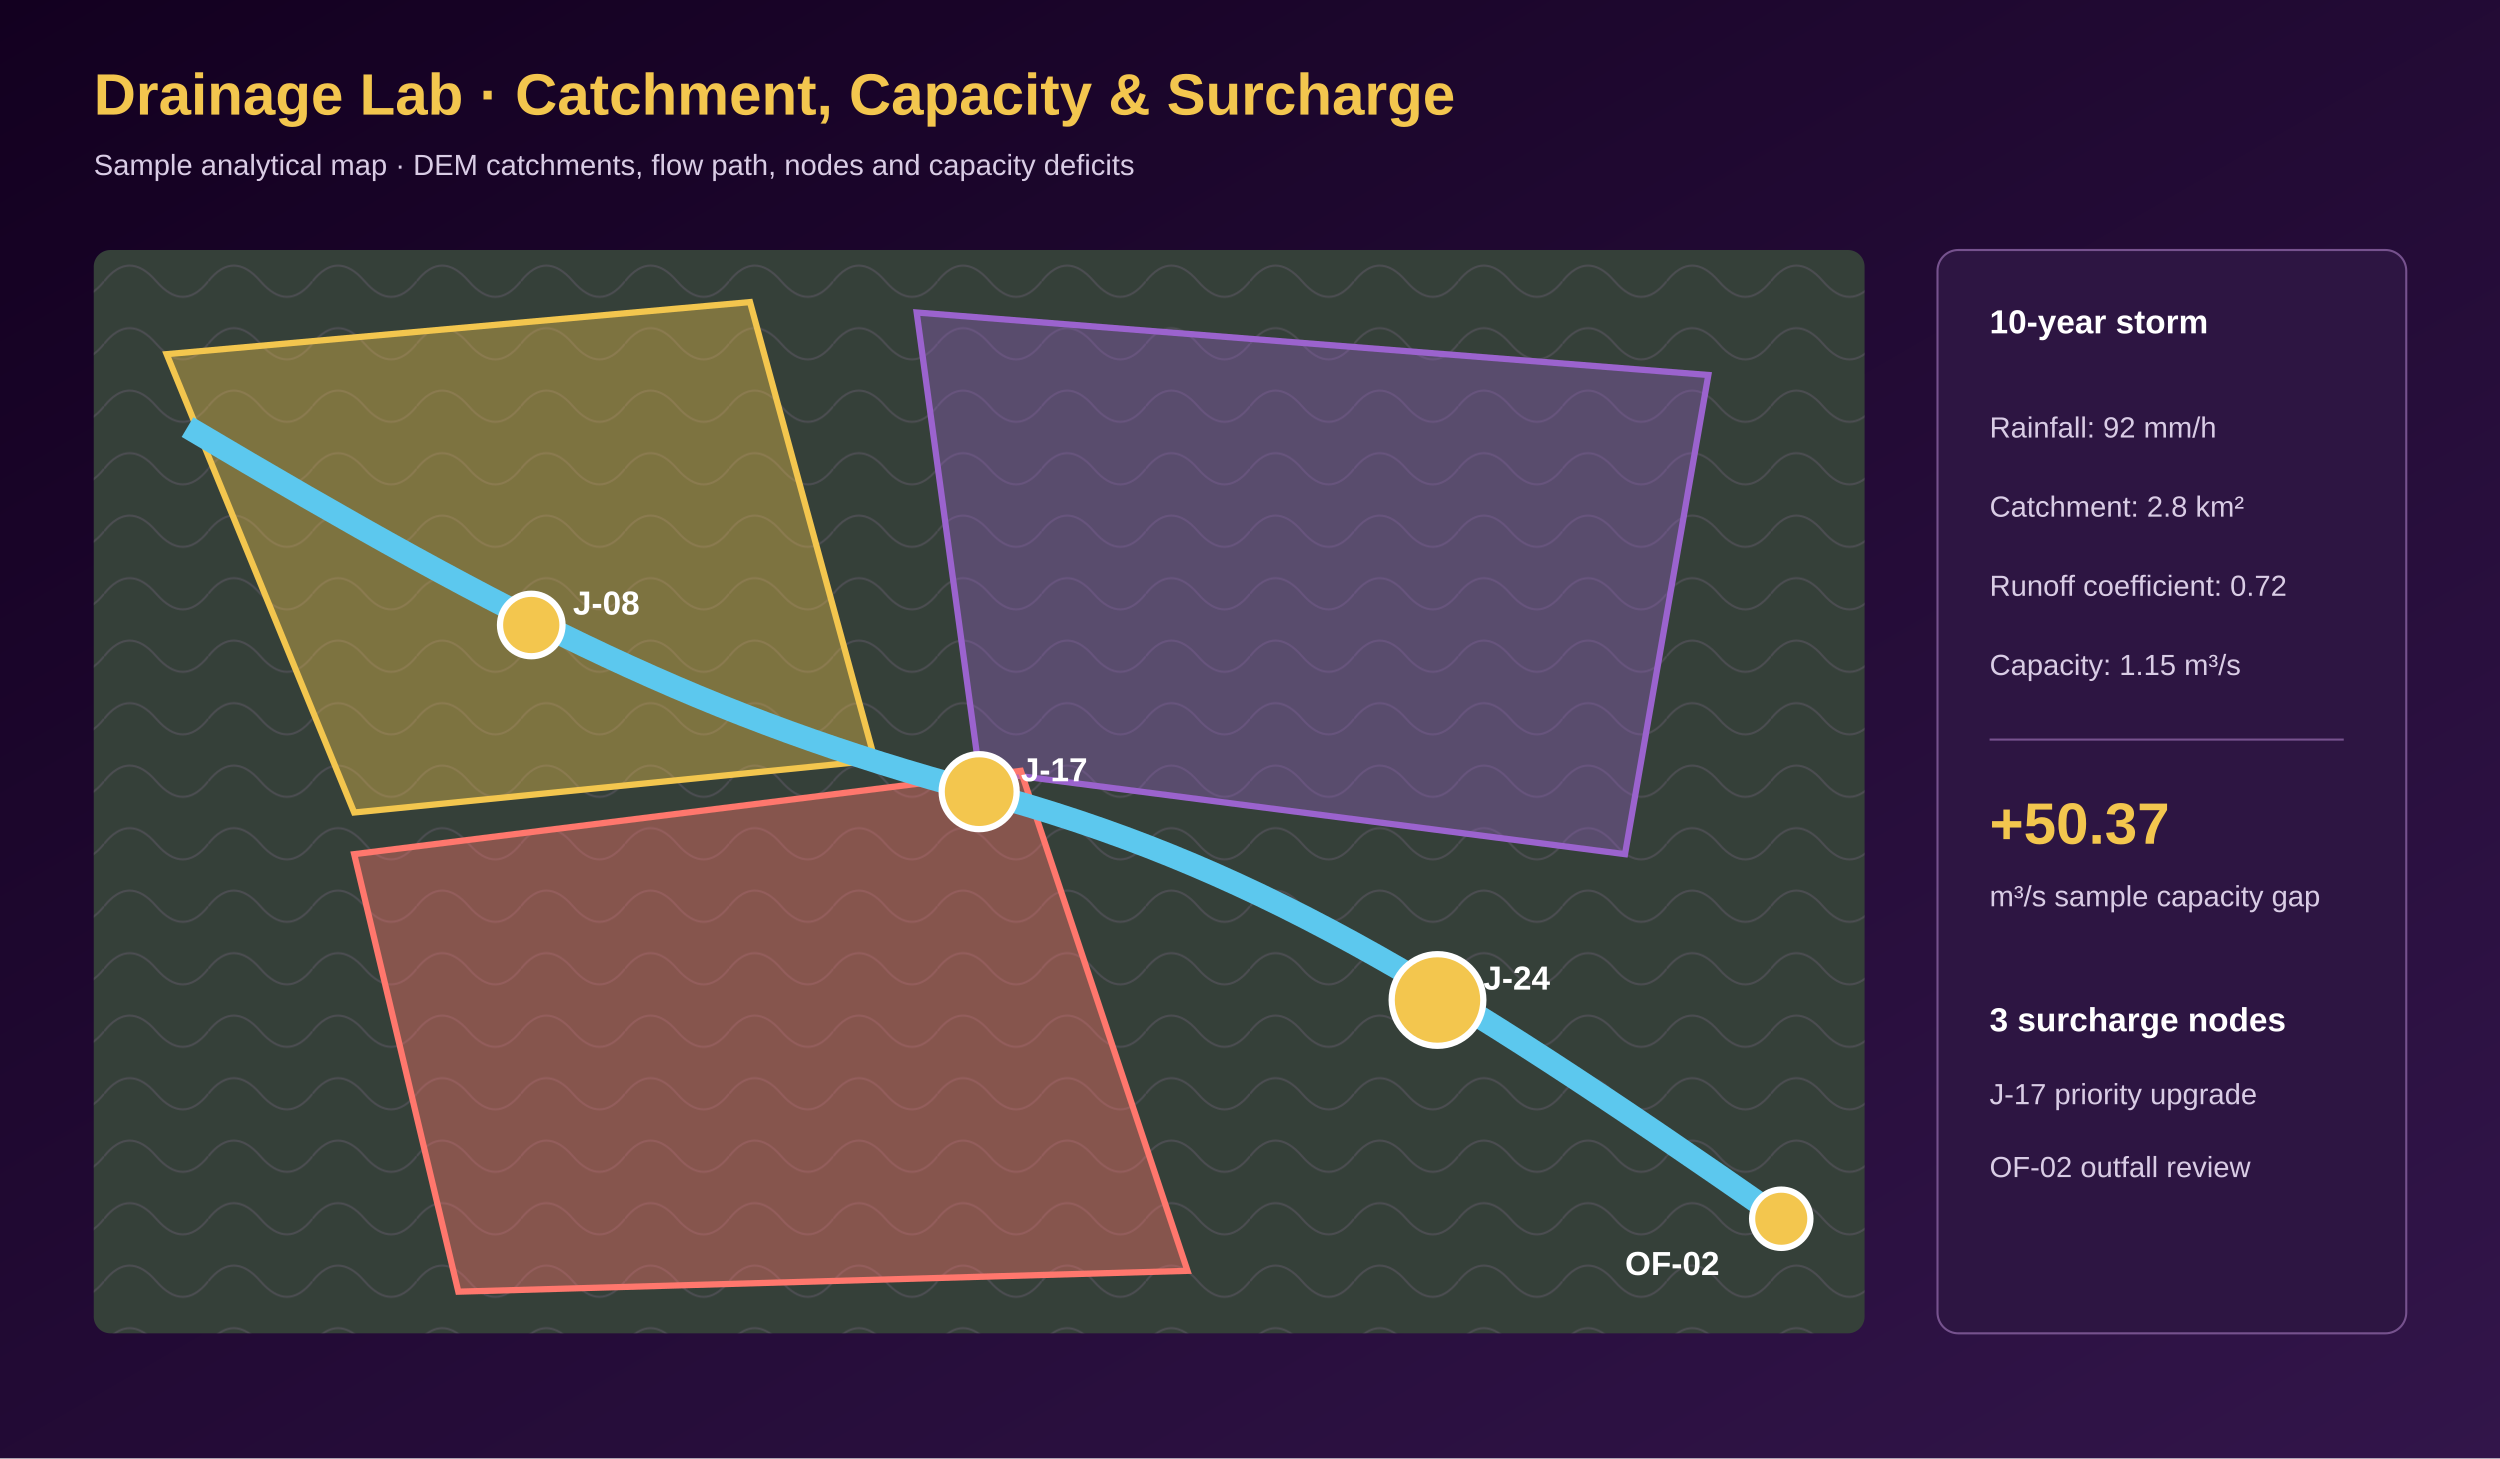
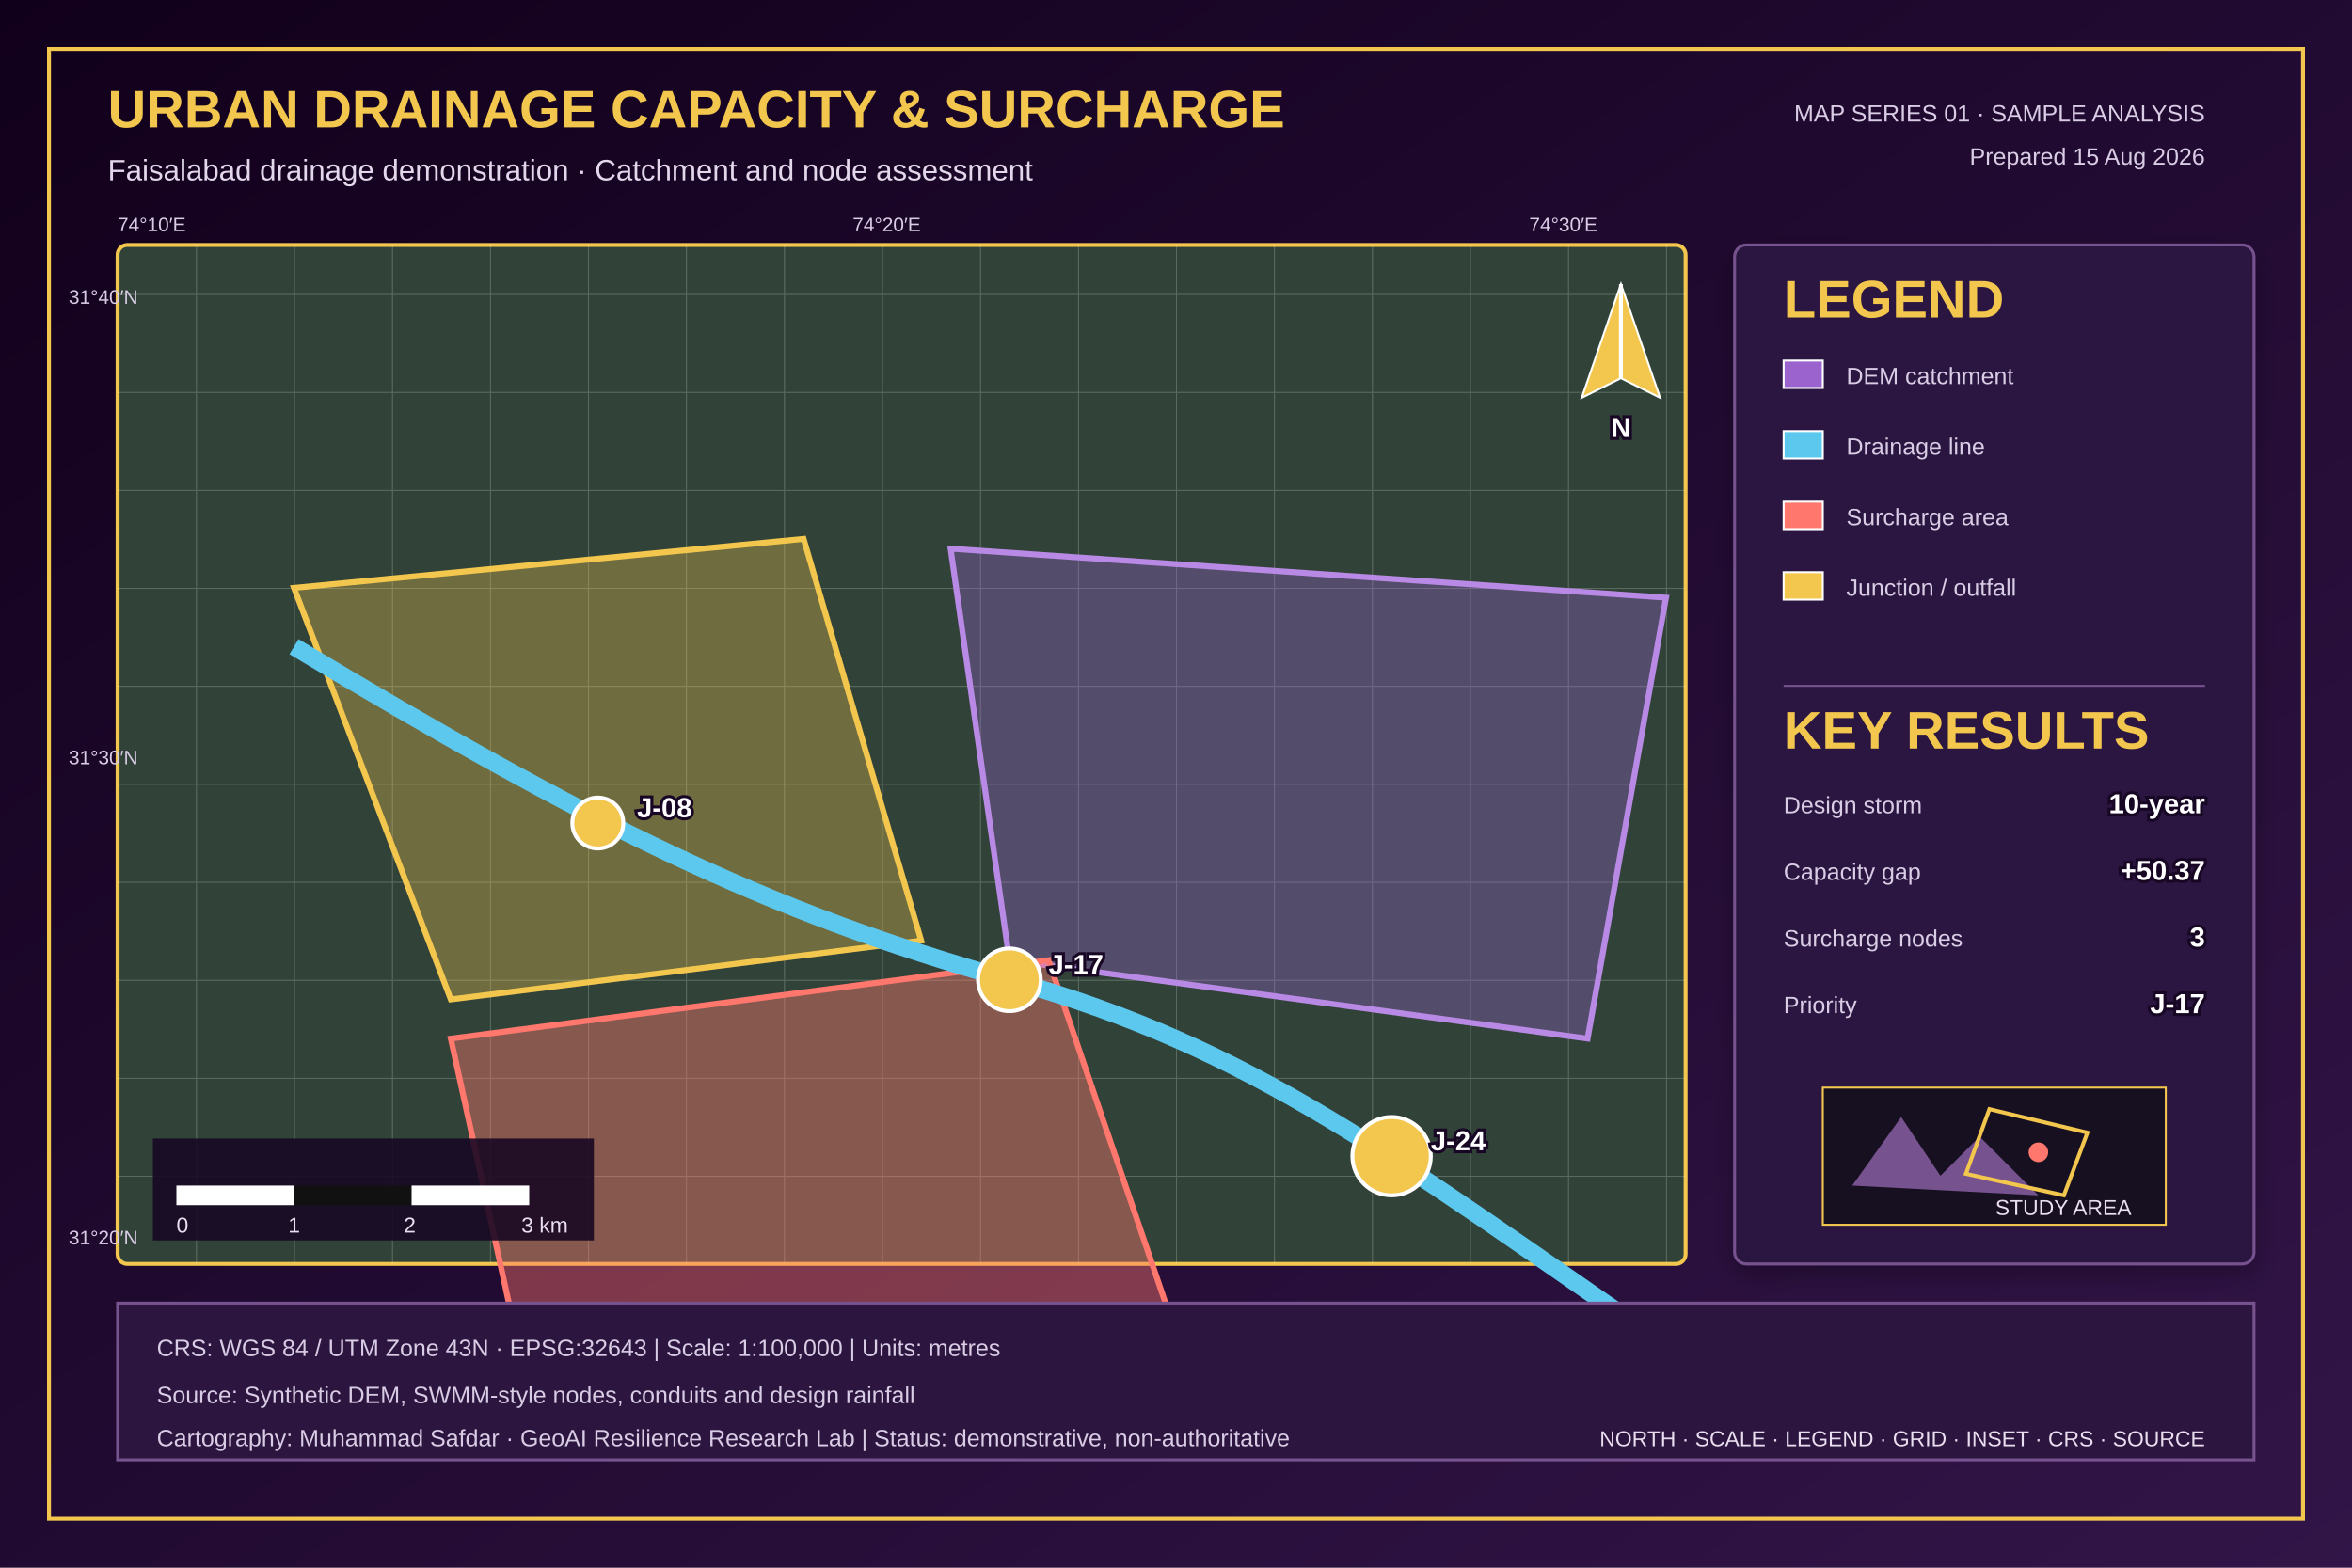
- <svg xmlns="http://www.w3.org/2000/svg" width="1200" height="700" viewBox="0 0 1200 700" role="img" aria-label="Drainage Lab sample runoff and surcharge analysis">
+ <svg xmlns="http://www.w3.org/2000/svg" width="1200" height="800" viewBox="0 0 1200 800" role="img" aria-label="URBAN DRAINAGE CAPACITY &amp; SURCHARGE">
  <defs>
-     <linearGradient id="b" x2="1" y2="1">
-       <stop stop-color="#130020" />
-       <stop offset="1" stop-color="#32154a" />
+     <linearGradient id="bg" x2="1" y2="1">
+       <stop stop-color="#11001b" />
+       <stop offset="1" stop-color="#321548" />
    </linearGradient>
-     <pattern id="c" width="50" height="30" patternUnits="userSpaceOnUse">
-       <path d="M0 15Q12 0 25 15T50 15" fill="none" stroke="#806d88" opacity=".3" />
+     <pattern id="grid" width="50" height="50" patternUnits="userSpaceOnUse">
+       <path d="M50 0H0V50" fill="none" stroke="#eef4e9" stroke-width="1" opacity=".22" />
    </pattern>
-     <style>.h{font:700 28px Arial;fill:#f3c64e}.t{font:700 16px Arial;fill:#fff}.s{font:14px Arial;fill:#d9cce5}</style>
+     <filter id="shadow">
+       <feDropShadow dx="0" dy="5" stdDeviation="6" flood-opacity=".28" />
+     </filter>
+     <style>.title{font:700 27px Arial;fill:#f3c64e}.subtitle{font:15px Arial;fill:#e3d8eb}.meta{font:12px Arial;fill:#d9cce5}.small{font:11px Arial;fill:#eadff0}.label{font:700 14px Arial;fill:#fff;paint-order:stroke;stroke:#180724;stroke-width:3}.panel{fill:#2c153f;stroke:#76528e;stroke-width:1.5}.road{fill:none;stroke:#5cc8ee;stroke-width:9}.minor{fill:none;stroke:#fff;stroke-width:4;stroke-dasharray:11 8}.good{fill:#59c89b;fill-opacity:.62;stroke:#81e8bc;stroke-width:3}.warn,.high{fill:#f3c64e;stroke:#fff;stroke-width:2}.bad,.critical{fill:#ff776d;stroke:#fff;stroke-width:2}.normal{fill:#59c89b}.tick{font:10px Arial;fill:#d9cce5}</style>
  </defs>
-   <rect width="1200" height="700" fill="url(#b)" />
-   <text x="45" y="55" class="h">Drainage Lab · Catchment, Capacity &amp; Surcharge</text>
-   <text x="45" y="84" class="s">Sample analytical map · DEM catchments, flow path, nodes and capacity deficits</text>
-   <rect x="45" y="120" width="850" height="520" rx="8" fill="#354039" />
-   <rect x="45" y="120" width="850" height="520" fill="url(#c)" />
-   <path d="M80 170L360 145 420 365 170 390Z" fill="#f3c64e" fill-opacity=".38" stroke="#f3c64e" stroke-width="3" />
-   <path d="M440 150L820 180 780 410 470 370Z" fill="#9b63ce" fill-opacity=".35" stroke="#9b63ce" stroke-width="3" />
-   <path d="M170 410L490 370 570 610 220 620Z" fill="#ff776d" fill-opacity=".40" stroke="#ff776d" stroke-width="3" />
-   <path d="M90 205C250 300 340 345 470 380S690 470 855 585" fill="none" stroke="#5cc8ee" stroke-width="11" />
-   <g fill="#f3c64e" stroke="#fff" stroke-width="3">
-     <circle cx="255" cy="300" r="15" />
-     <circle cx="470" cy="380" r="18" />
-     <circle cx="690" cy="480" r="22" />
-     <circle cx="855" cy="585" r="14" />
+   <rect width="1200" height="800" fill="url(#bg)" />
+   <rect x="25" y="25" width="1150" height="750" fill="none" stroke="#f3c64e" stroke-width="2" />
+   <text x="55" y="65" class="title">URBAN DRAINAGE CAPACITY &amp; SURCHARGE</text>
+   <text x="55" y="92" class="subtitle">Faisalabad drainage demonstration · Catchment and node assessment</text>
+   <text x="1125" y="62" text-anchor="end" class="meta">MAP SERIES 01 · SAMPLE ANALYSIS</text>
+   <text x="1125" y="84" text-anchor="end" class="meta">Prepared 15 Aug 2026</text>
+   <rect x="60" y="125" width="800" height="520" rx="5" fill="#314238" stroke="#f3c64e" stroke-width="2" />
+   <rect x="60" y="125" width="800" height="520" fill="url(#grid)" />
+   <g transform="translate(60 125)">
+     <path d="M90 175L350 150 410 355 170 385Z" fill="#f3c64e" fill-opacity=".32" stroke="#f3c64e" stroke-width="3" />
+     <path d="M425 155L790 180 750 405 455 365Z" fill="#9b63ce" fill-opacity=".34" stroke="#b98ae5" stroke-width="3" />
+     <path d="M170 405L475 365 550 585 215 610Z" fill="#ff776d" fill-opacity=".42" stroke="#ff776d" stroke-width="3" />
+     <path d="M90 205C240 295 330 340 455 375S650 465 795 565" class="road" />
+     <g class="high">
+       <circle cx="245" cy="295" r="13" />
+       <circle cx="455" cy="375" r="16" />
+       <circle cx="650" cy="465" r="20" />
+       <circle cx="795" cy="565" r="13" />
+     </g>
+     <text x="265" y="292" class="label">J-08</text>
+     <text x="475" y="372" class="label">J-17</text>
+     <text x="670" y="462" class="label">J-24</text>
+     <text x="720" y="594" class="label">OF-02</text>
  </g>
-   <g class="t">
-     <text x="275" y="295">J-08</text>
-     <text x="490" y="375">J-17</text>
-     <text x="712" y="475">J-24</text>
-     <text x="780" y="612">OF-02</text>
+   <g class="tick">
+     <text x="60" y="118">74°10′E</text>
+     <text x="435" y="118">74°20′E</text>
+     <text x="815" y="118" text-anchor="end">74°30′E</text>
+     <text x="35" y="155">31°40′N</text>
+     <text x="35" y="390">31°30′N</text>
+     <text x="35" y="635">31°20′N</text>
  </g>
-   <rect x="930" y="120" width="225" height="520" rx="10" fill="#2d1542" stroke="#76528e" />
-   <text x="955" y="160" class="t">10-year storm</text>
-   <g class="s">
-     <text x="955" y="210">Rainfall: 92 mm/h</text>
-     <text x="955" y="248">Catchment: 2.8 km²</text>
-     <text x="955" y="286">Runoff coefficient: 0.72</text>
-     <text x="955" y="324">Capacity: 1.15 m³/s</text>
+   <g transform="translate(805 145)">
+     <path d="M22 0L42 58 22 48 2 58Z" fill="#f3c64e" stroke="#fff" />
+     <path d="M22 0V48" stroke="#fff" stroke-width="2" />
+     <text x="22" y="78" text-anchor="middle" class="label">N</text>
  </g>
-   <line x1="955" y1="355" x2="1125" y2="355" stroke="#76528e" />
-   <text x="955" y="405" class="h">+50.37</text>
-   <text x="955" y="435" class="s">m³/s sample capacity gap</text>
-   <text x="955" y="495" class="t">3 surcharge nodes</text>
-   <text x="955" y="530" class="s">J-17 priority upgrade</text>
-   <text x="955" y="565" class="s">OF-02 outfall review</text>
+   <g transform="translate(90 605)">
+     <rect x="-12" y="-24" width="225" height="52" fill="#160722" fill-opacity=".88" />
+     <rect width="60" height="10" fill="#fff" />
+     <rect x="60" width="60" height="10" fill="#111" />
+     <rect x="120" width="60" height="10" fill="#fff" />
+     <text x="0" y="24" class="small">0</text>
+     <text x="57" y="24" class="small">1</text>
+     <text x="116" y="24" class="small">2</text>
+     <text x="176" y="24" class="small">3 km</text>
+   </g>
+   <rect x="885" y="125" width="265" height="520" rx="6" class="panel" filter="url(#shadow)" />
+   <text x="910" y="162" class="title" font-size="19">LEGEND</text>
+   <rect x="910" y="184" width="20" height="14" fill="#9b63ce" stroke="#fff" />
+   <text x="942" y="196" class="meta">DEM catchment</text>
+   <rect x="910" y="220" width="20" height="14" fill="#5cc8ee" stroke="#fff" />
+   <text x="942" y="232" class="meta">Drainage line</text>
+   <rect x="910" y="256" width="20" height="14" fill="#ff776d" stroke="#fff" />
+   <text x="942" y="268" class="meta">Surcharge area</text>
+   <rect x="910" y="292" width="20" height="14" fill="#f3c64e" stroke="#fff" />
+   <text x="942" y="304" class="meta">Junction / outfall</text>
+   <line x1="910" y1="350" x2="1125" y2="350" stroke="#76528e" />
+   <text x="910" y="382" class="title" font-size="19">KEY RESULTS</text>
+   <text x="910" y="415" class="meta">Design storm</text>
+   <text x="1125" y="415" text-anchor="end" class="label">10-year</text>
+   <text x="910" y="449" class="meta">Capacity gap</text>
+   <text x="1125" y="449" text-anchor="end" class="label">+50.37</text>
+   <text x="910" y="483" class="meta">Surcharge nodes</text>
+   <text x="1125" y="483" text-anchor="end" class="label">3</text>
+   <text x="910" y="517" class="meta">Priority</text>
+   <text x="1125" y="517" text-anchor="end" class="label">J-17</text>
+   <rect x="930" y="555" width="175" height="70" fill="#171020" stroke="#f3c64e" />
+   <path d="M945 605L970 570 990 600 1010 580 1040 610Z" fill="#76528e" />
+   <path d="M1015 566l50 12-12 32-50-11z" fill="none" stroke="#f3c64e" stroke-width="2" />
+   <circle cx="1040" cy="588" r="5" fill="#ff776d" />
+   <text x="1018" y="620" class="small">STUDY AREA</text>
+   <rect x="60" y="665" width="1090" height="80" class="panel" />
+   <text x="80" y="692" class="meta">CRS: WGS 84 / UTM Zone 43N · EPSG:32643   |   Scale: 1:100,000   |   Units: metres</text>
+   <text x="80" y="716" class="meta">Source: Synthetic DEM, SWMM-style nodes, conduits and design rainfall</text>
+   <text x="80" y="738" class="meta">Cartography: Muhammad Safdar · GeoAI Resilience Research Lab   |   Status: demonstrative, non-authoritative</text>
+   <text x="1125" y="738" text-anchor="end" class="small">NORTH · SCALE · LEGEND · GRID · INSET · CRS · SOURCE</text>
</svg>
